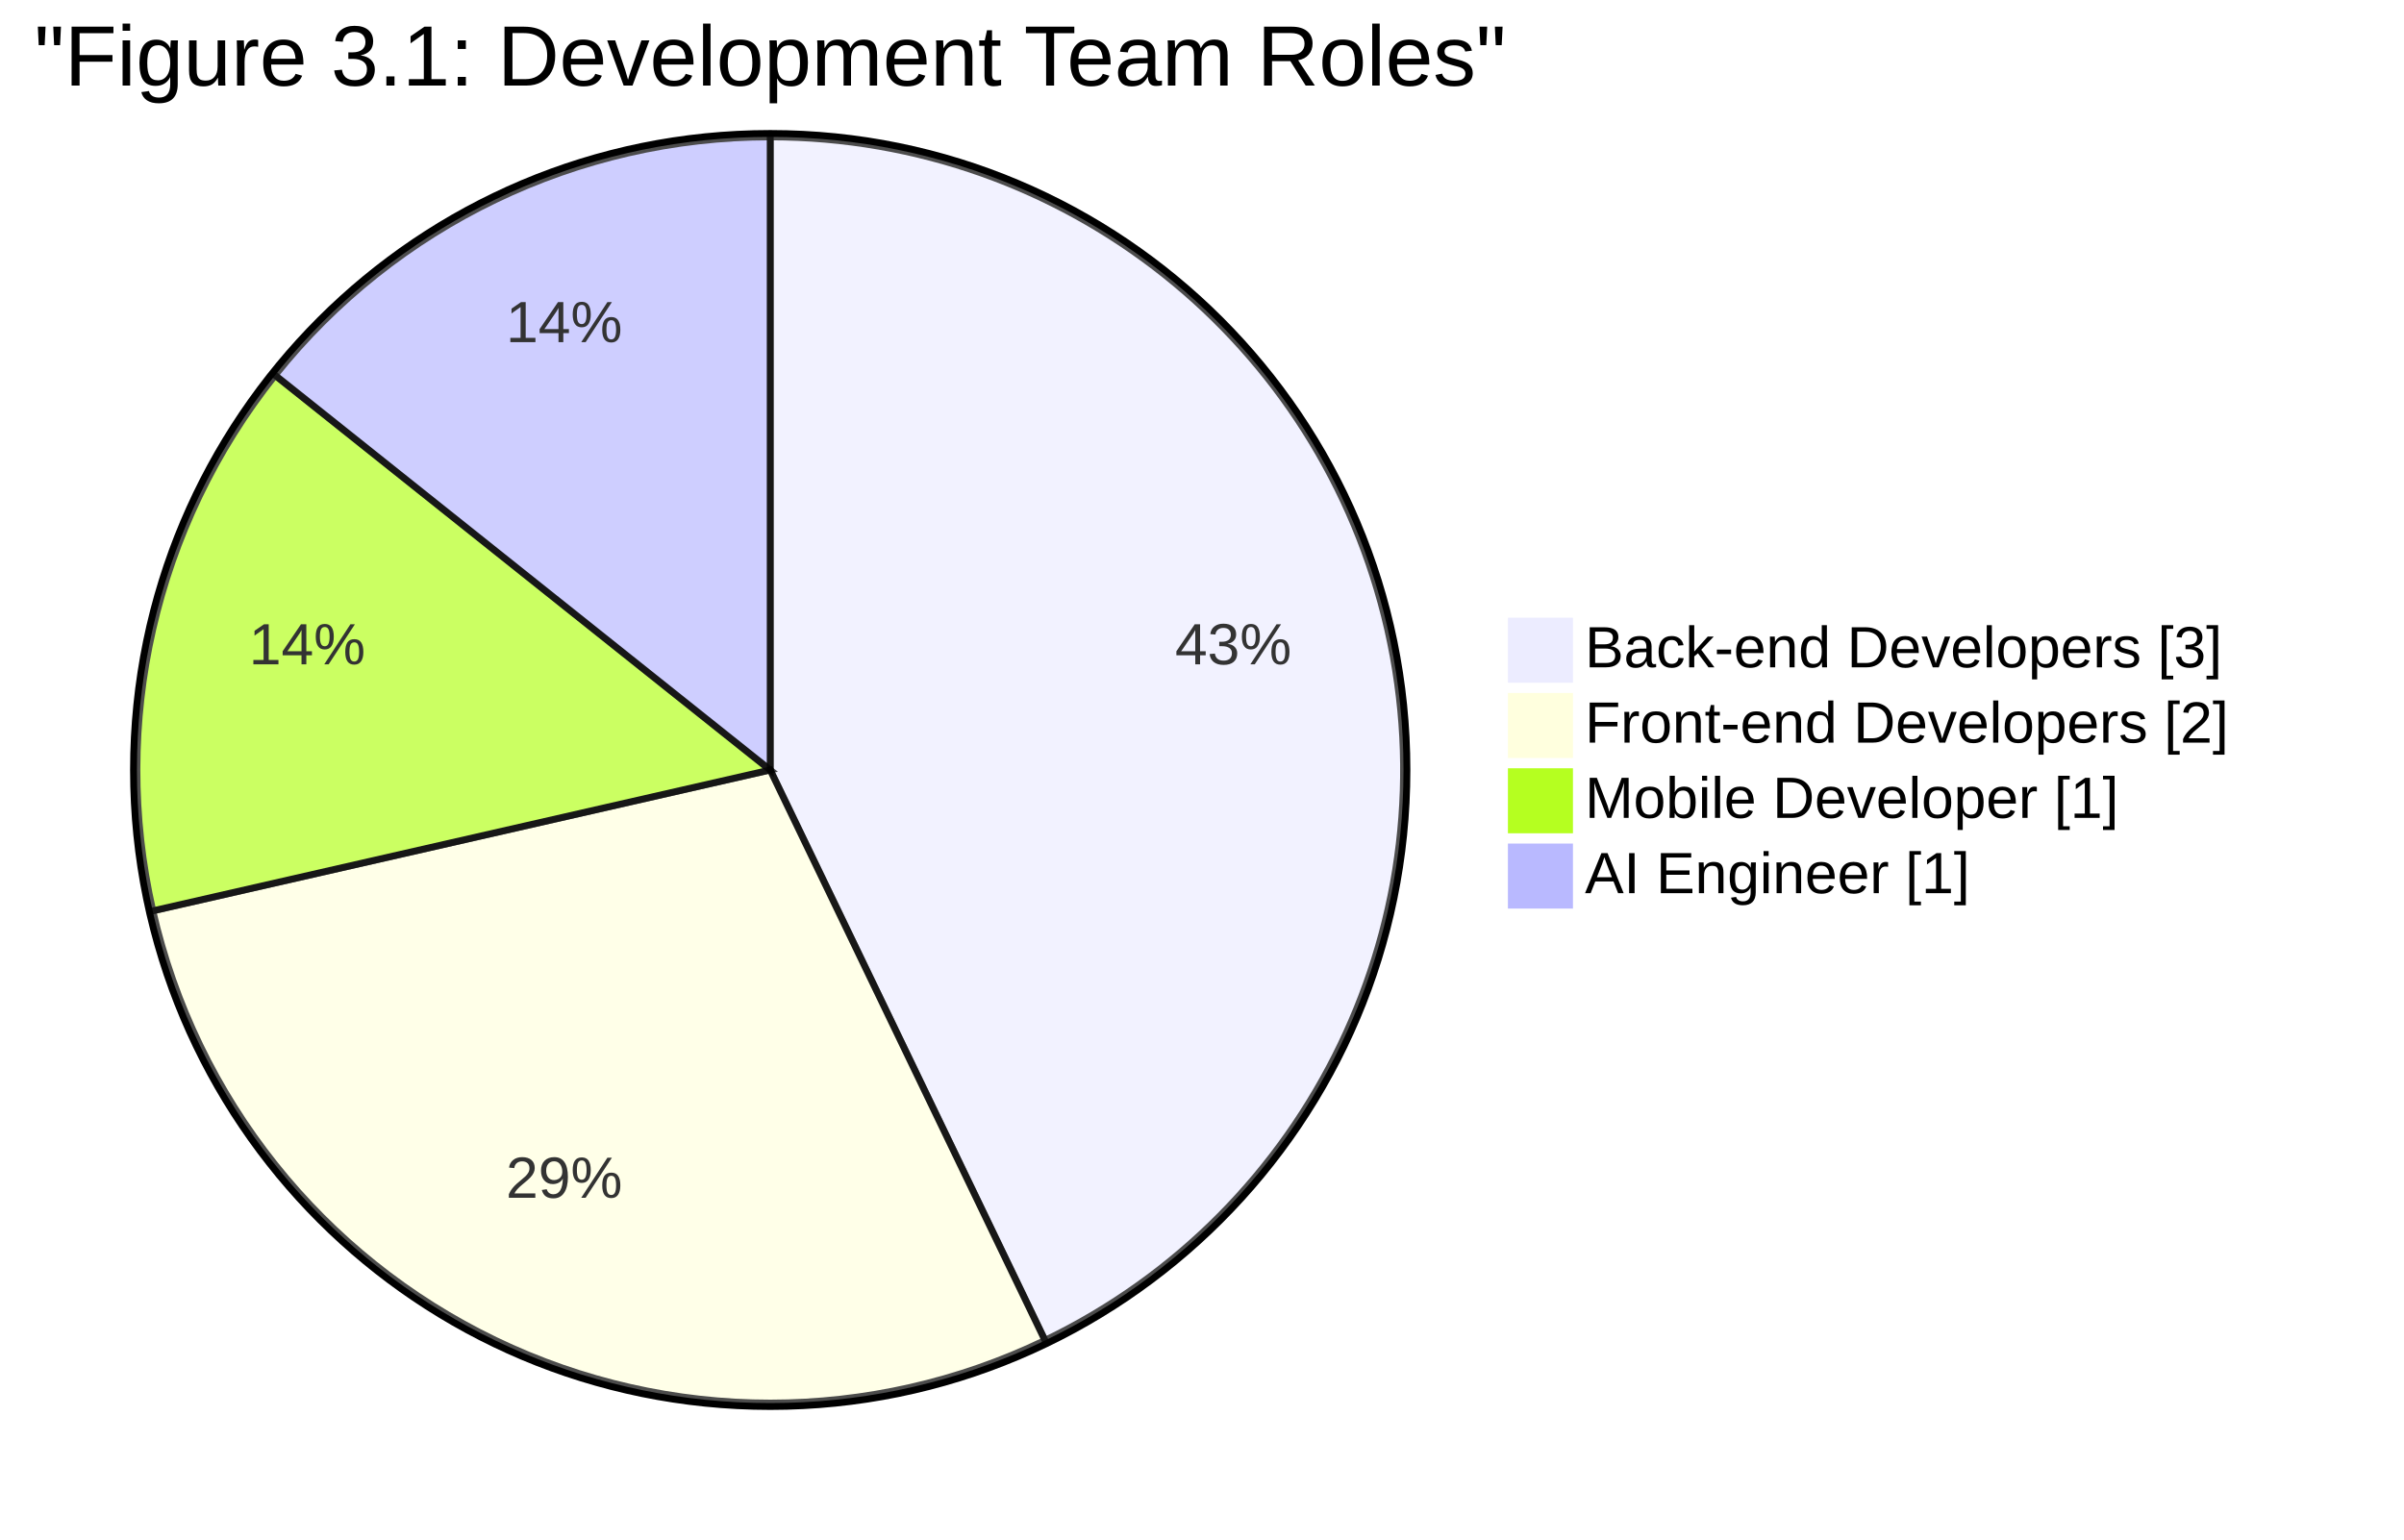
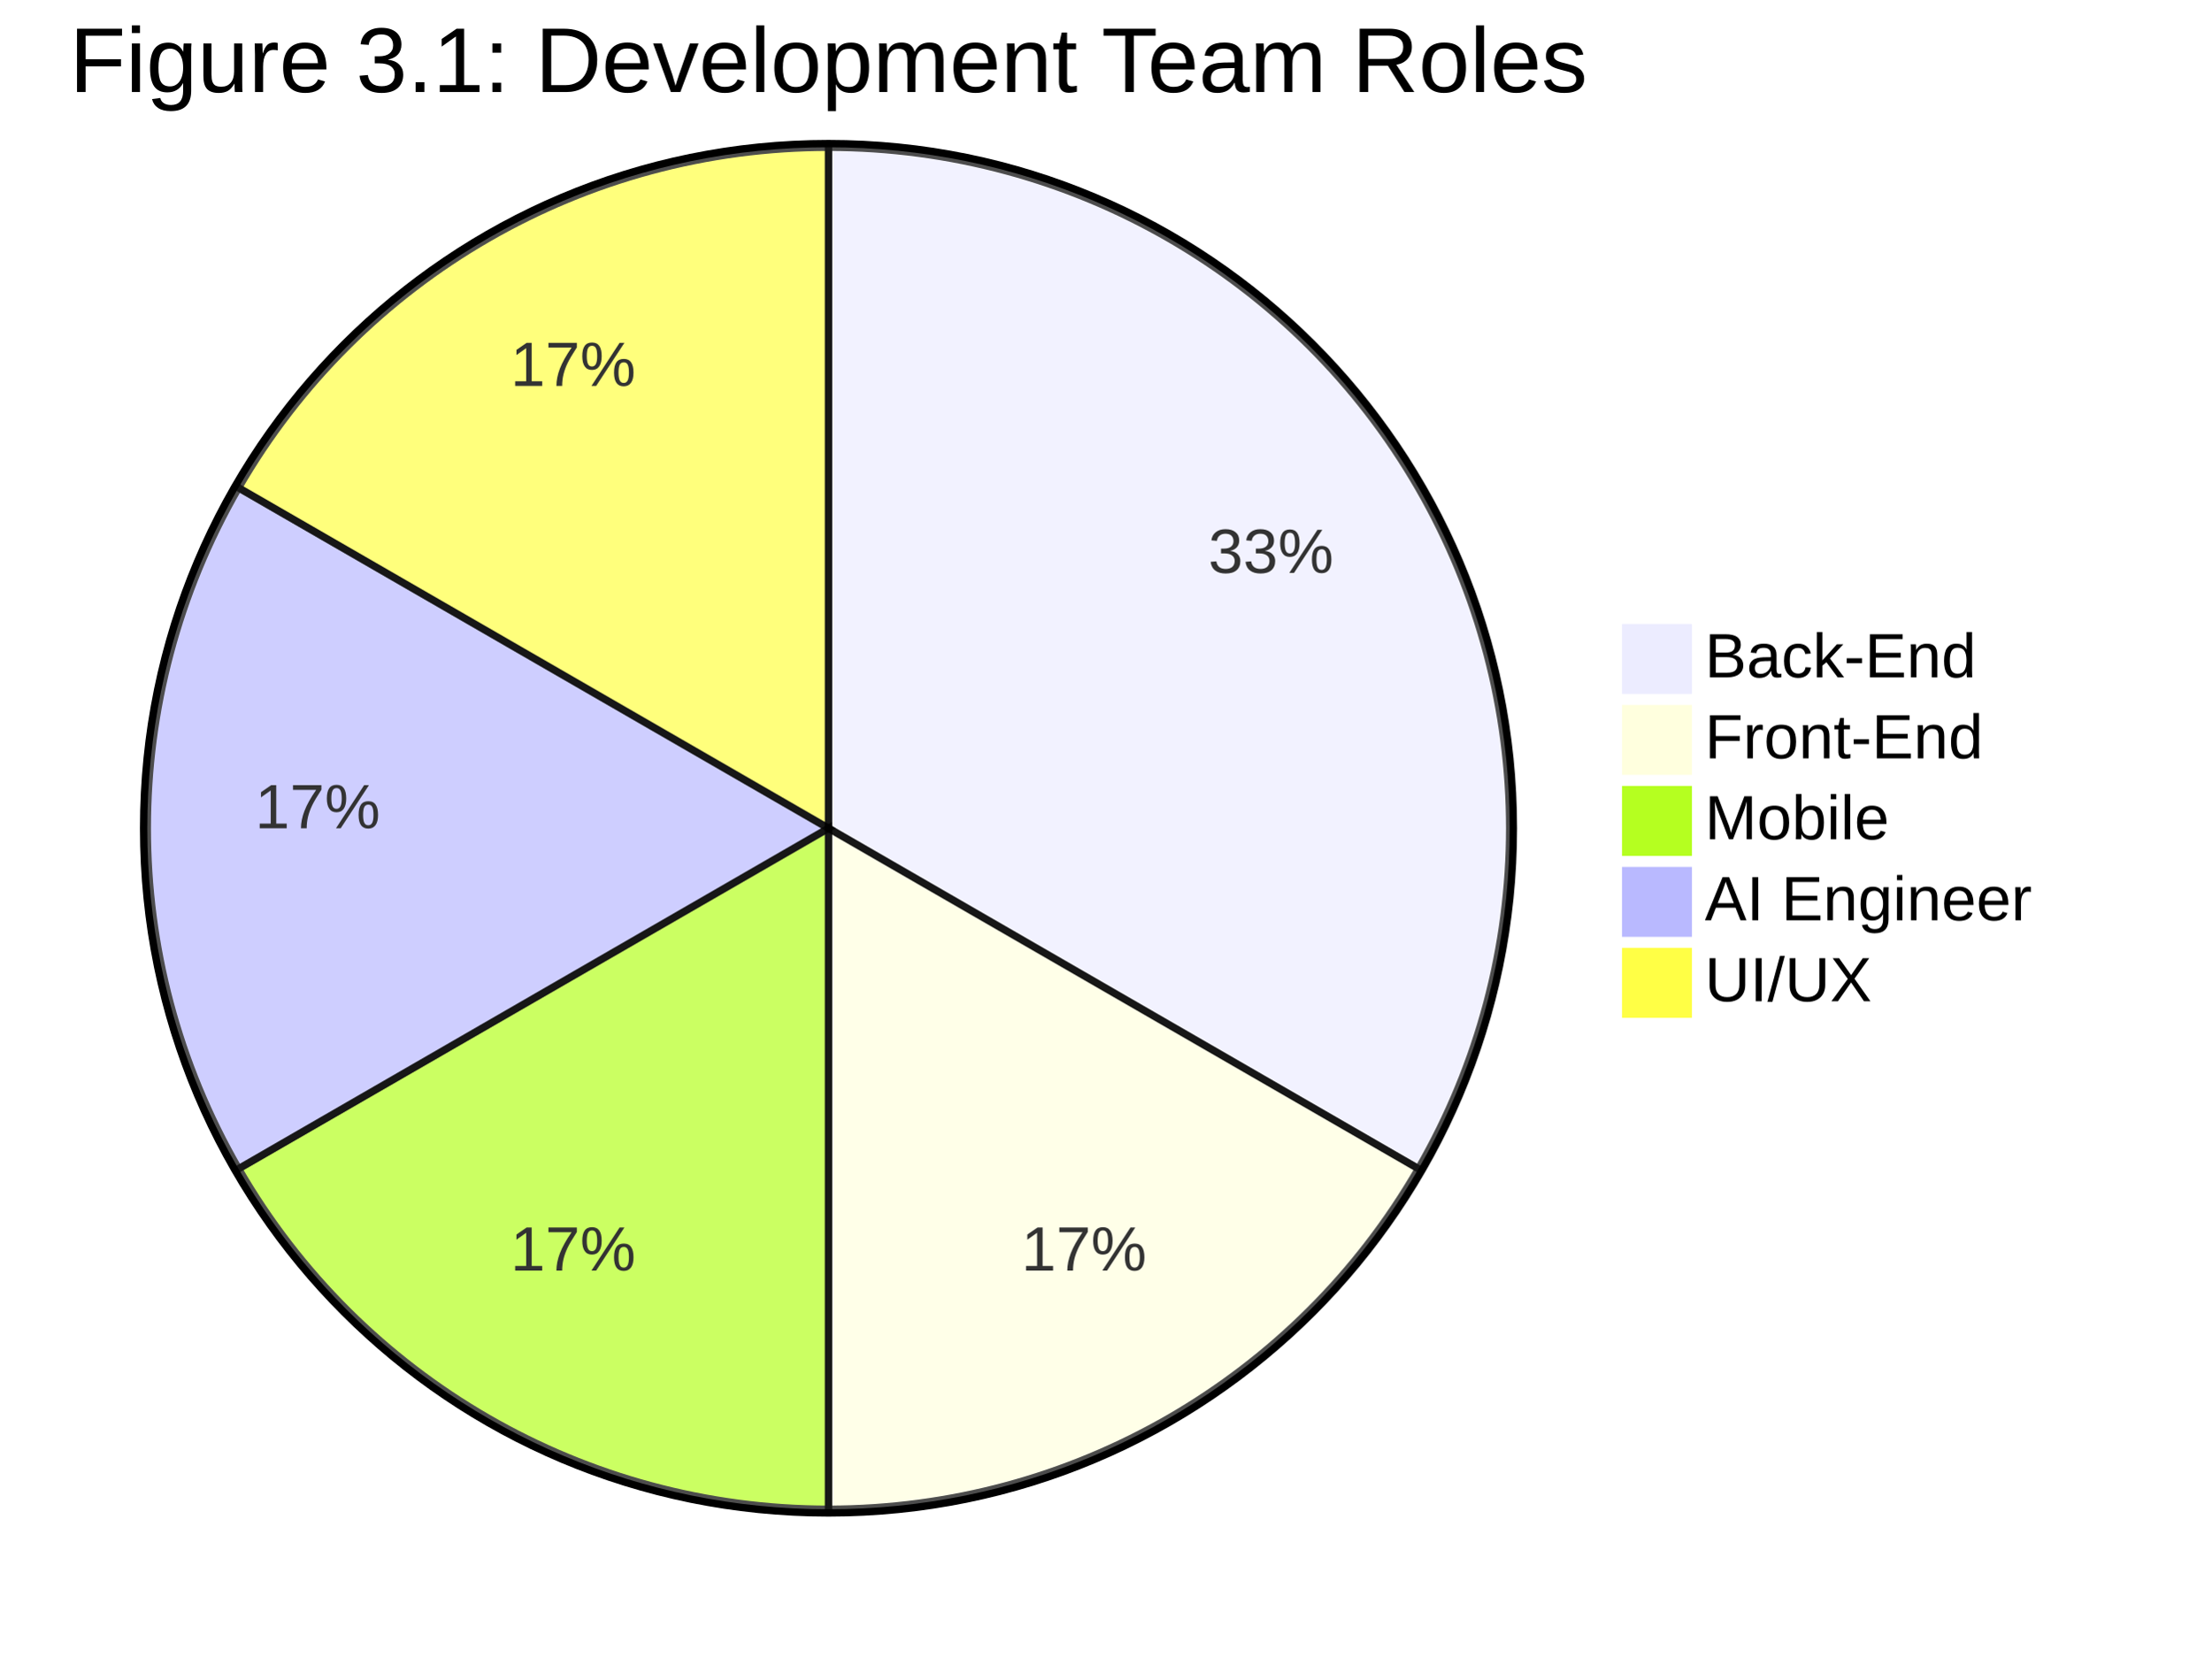
- <svg xmlns="http://www.w3.org/2000/svg" aria-roledescription="pie" role="graphics-document document" style="max-width: 702.266px; background-color: white;" viewBox="0 0 702.266 450" width="100%" id="my-svg">
+ <svg xmlns="http://www.w3.org/2000/svg" aria-roledescription="pie" role="graphics-document document" style="max-width: 600.488px; background-color: white;" viewBox="0 0 600.488 450" width="100%" id="my-svg">
  <style>#my-svg{font-family:"trebuchet ms",verdana,arial,sans-serif;font-size:16px;fill:#333;}@keyframes edge-animation-frame{from{stroke-dashoffset:0;}}@keyframes dash{to{stroke-dashoffset:0;}}#my-svg .edge-animation-slow{stroke-dasharray:9,5!important;stroke-dashoffset:900;animation:dash 50s linear infinite;stroke-linecap:round;}#my-svg .edge-animation-fast{stroke-dasharray:9,5!important;stroke-dashoffset:900;animation:dash 20s linear infinite;stroke-linecap:round;}#my-svg .error-icon{fill:#552222;}#my-svg .error-text{fill:#552222;stroke:#552222;}#my-svg .edge-thickness-normal{stroke-width:1px;}#my-svg .edge-thickness-thick{stroke-width:3.5px;}#my-svg .edge-pattern-solid{stroke-dasharray:0;}#my-svg .edge-thickness-invisible{stroke-width:0;fill:none;}#my-svg .edge-pattern-dashed{stroke-dasharray:3;}#my-svg .edge-pattern-dotted{stroke-dasharray:2;}#my-svg .marker{fill:#333333;stroke:#333333;}#my-svg .marker.cross{stroke:#333333;}#my-svg svg{font-family:"trebuchet ms",verdana,arial,sans-serif;font-size:16px;}#my-svg p{margin:0;}#my-svg .pieCircle{stroke:black;stroke-width:2px;opacity:0.7;}#my-svg .pieOuterCircle{stroke:black;stroke-width:2px;fill:none;}#my-svg .pieTitleText{text-anchor:middle;font-size:25px;fill:black;font-family:"trebuchet ms",verdana,arial,sans-serif;}#my-svg .slice{font-family:"trebuchet ms",verdana,arial,sans-serif;fill:#333;font-size:17px;}#my-svg .legend text{fill:black;font-family:"trebuchet ms",verdana,arial,sans-serif;font-size:17px;}#my-svg :root{--mermaid-font-family:"trebuchet ms",verdana,arial,sans-serif;}</style>
  <g />
  <g transform="translate(225,225)">
    <circle class="pieOuterCircle" r="186" cy="0" cx="0" />
-     <path class="pieCircle" fill="#ECECFF" d="M0,-185A185,185,0,0,1,80.268,166.679L0,0Z" />
-     <path class="pieCircle" fill="#ffffde" d="M80.268,166.679A185,185,0,0,1,-180.362,41.166L0,0Z" />
-     <path class="pieCircle" fill="hsl(80, 100%, 56.275%)" d="M-180.362,41.166A185,185,0,0,1,-144.639,-115.346L0,0Z" />
-     <path class="pieCircle" fill="hsl(240, 100%, 86.275%)" d="M-144.639,-115.346A185,185,0,0,1,0,-185L0,0Z" />
-     <text style="text-anchor: middle;" class="slice" transform="translate(135.2712,-30.87478)">43%</text>
-     <text style="text-anchor: middle;" class="slice" transform="translate(-60.20137,125.0094)">29%</text>
-     <text style="text-anchor: middle;" class="slice" transform="translate(-135.2712,-30.87478)">14%</text>
-     <text style="text-anchor: middle;" class="slice" transform="translate(-60.20137,-125.0094)">14%</text>
-     <text class="pieTitleText" y="-200" x="0">"Figure 3.1: Development Team Roles"</text>
-     <g transform="translate(216,-44)" class="legend">
+     <path class="pieCircle" fill="#ECECFF" d="M0,-185A185,185,0,0,1,160.215,92.5L0,0Z" />
+     <path class="pieCircle" fill="#ffffde" d="M160.215,92.5A185,185,0,0,1,0,185L0,0Z" />
+     <path class="pieCircle" fill="hsl(80, 100%, 56.275%)" d="M0,185A185,185,0,0,1,-160.215,92.5L0,0Z" />
+     <path class="pieCircle" fill="hsl(240, 100%, 86.275%)" d="M-160.215,92.5A185,185,0,0,1,-160.215,-92.5L0,0Z" />
+     <path class="pieCircle" fill="hsl(60, 100%, 63.529%)" d="M-160.215,-92.5A185,185,0,0,1,0,-185L0,0Z" />
+     <text style="text-anchor: middle;" class="slice" transform="translate(120.161,-69.375)">33%</text>
+     <text style="text-anchor: middle;" class="slice" transform="translate(69.375,120.161)">17%</text>
+     <text style="text-anchor: middle;" class="slice" transform="translate(-69.375,120.161)">17%</text>
+     <text style="text-anchor: middle;" class="slice" transform="translate(-138.75,1.6991974338169527e-14)">17%</text>
+     <text style="text-anchor: middle;" class="slice" transform="translate(-69.375,-120.161)">17%</text>
+     <text class="pieTitleText" y="-200" x="0">Figure 3.1: Development Team Roles</text>
+     <g transform="translate(216,-55)" class="legend">
      <rect style="fill: rgb(236, 236, 255); stroke: rgb(236, 236, 255);" height="18" width="18" />
-       <text y="14" x="22">Back-end Developers [3]</text>
+       <text y="14" x="22">Back-End</text>
    </g>
-     <g transform="translate(216,-22)" class="legend">
+     <g transform="translate(216,-33)" class="legend">
      <rect style="fill: rgb(255, 255, 222); stroke: rgb(255, 255, 222);" height="18" width="18" />
-       <text y="14" x="22">Front-end Developers [2]</text>
+       <text y="14" x="22">Front-End</text>
    </g>
-     <g transform="translate(216,0)" class="legend">
+     <g transform="translate(216,-11)" class="legend">
      <rect style="fill: rgb(181, 255, 32); stroke: rgb(181, 255, 32);" height="18" width="18" />
-       <text y="14" x="22">Mobile Developer [1]</text>
+       <text y="14" x="22">Mobile</text>
    </g>
-     <g transform="translate(216,22)" class="legend">
+     <g transform="translate(216,11)" class="legend">
      <rect style="fill: rgb(185, 185, 255); stroke: rgb(185, 185, 255);" height="18" width="18" />
-       <text y="14" x="22">AI Engineer [1]</text>
+       <text y="14" x="22">AI Engineer</text>
+     </g>
+     <g transform="translate(216,33)" class="legend">
+       <rect style="fill: rgb(255, 255, 69); stroke: rgb(255, 255, 69);" height="18" width="18" />
+       <text y="14" x="22">UI/UX</text>
    </g>
  </g>
</svg>
